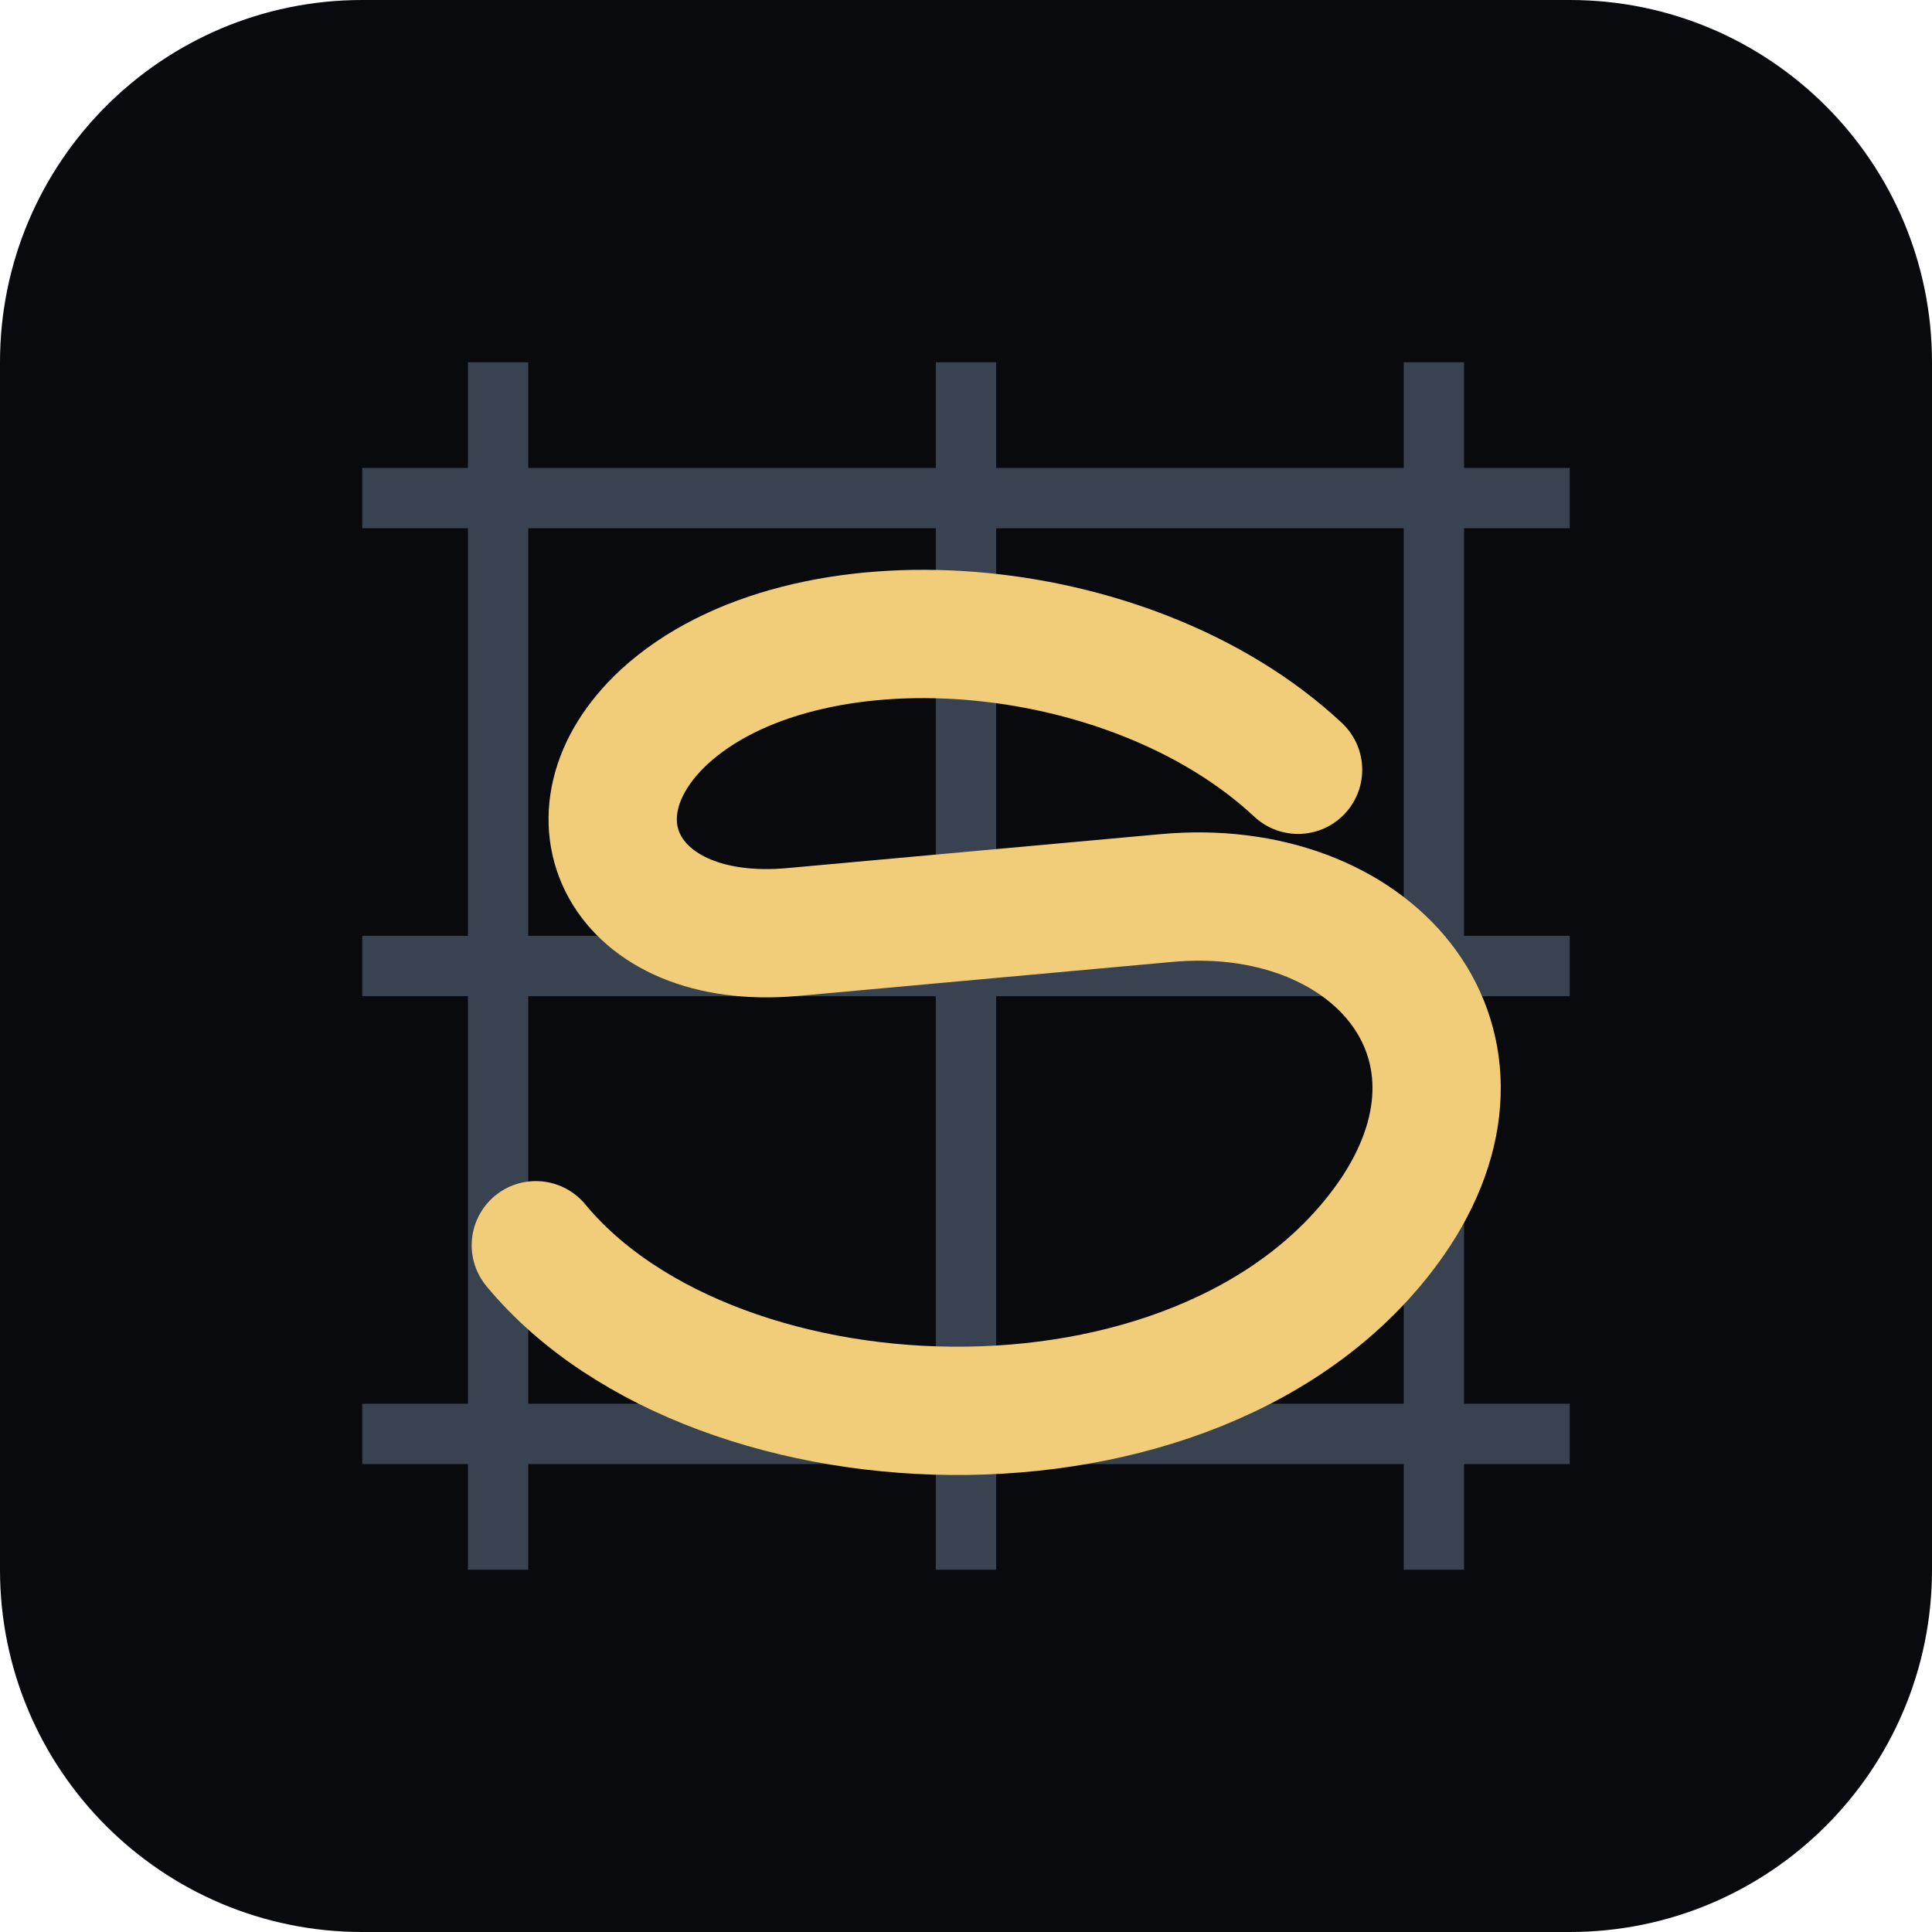
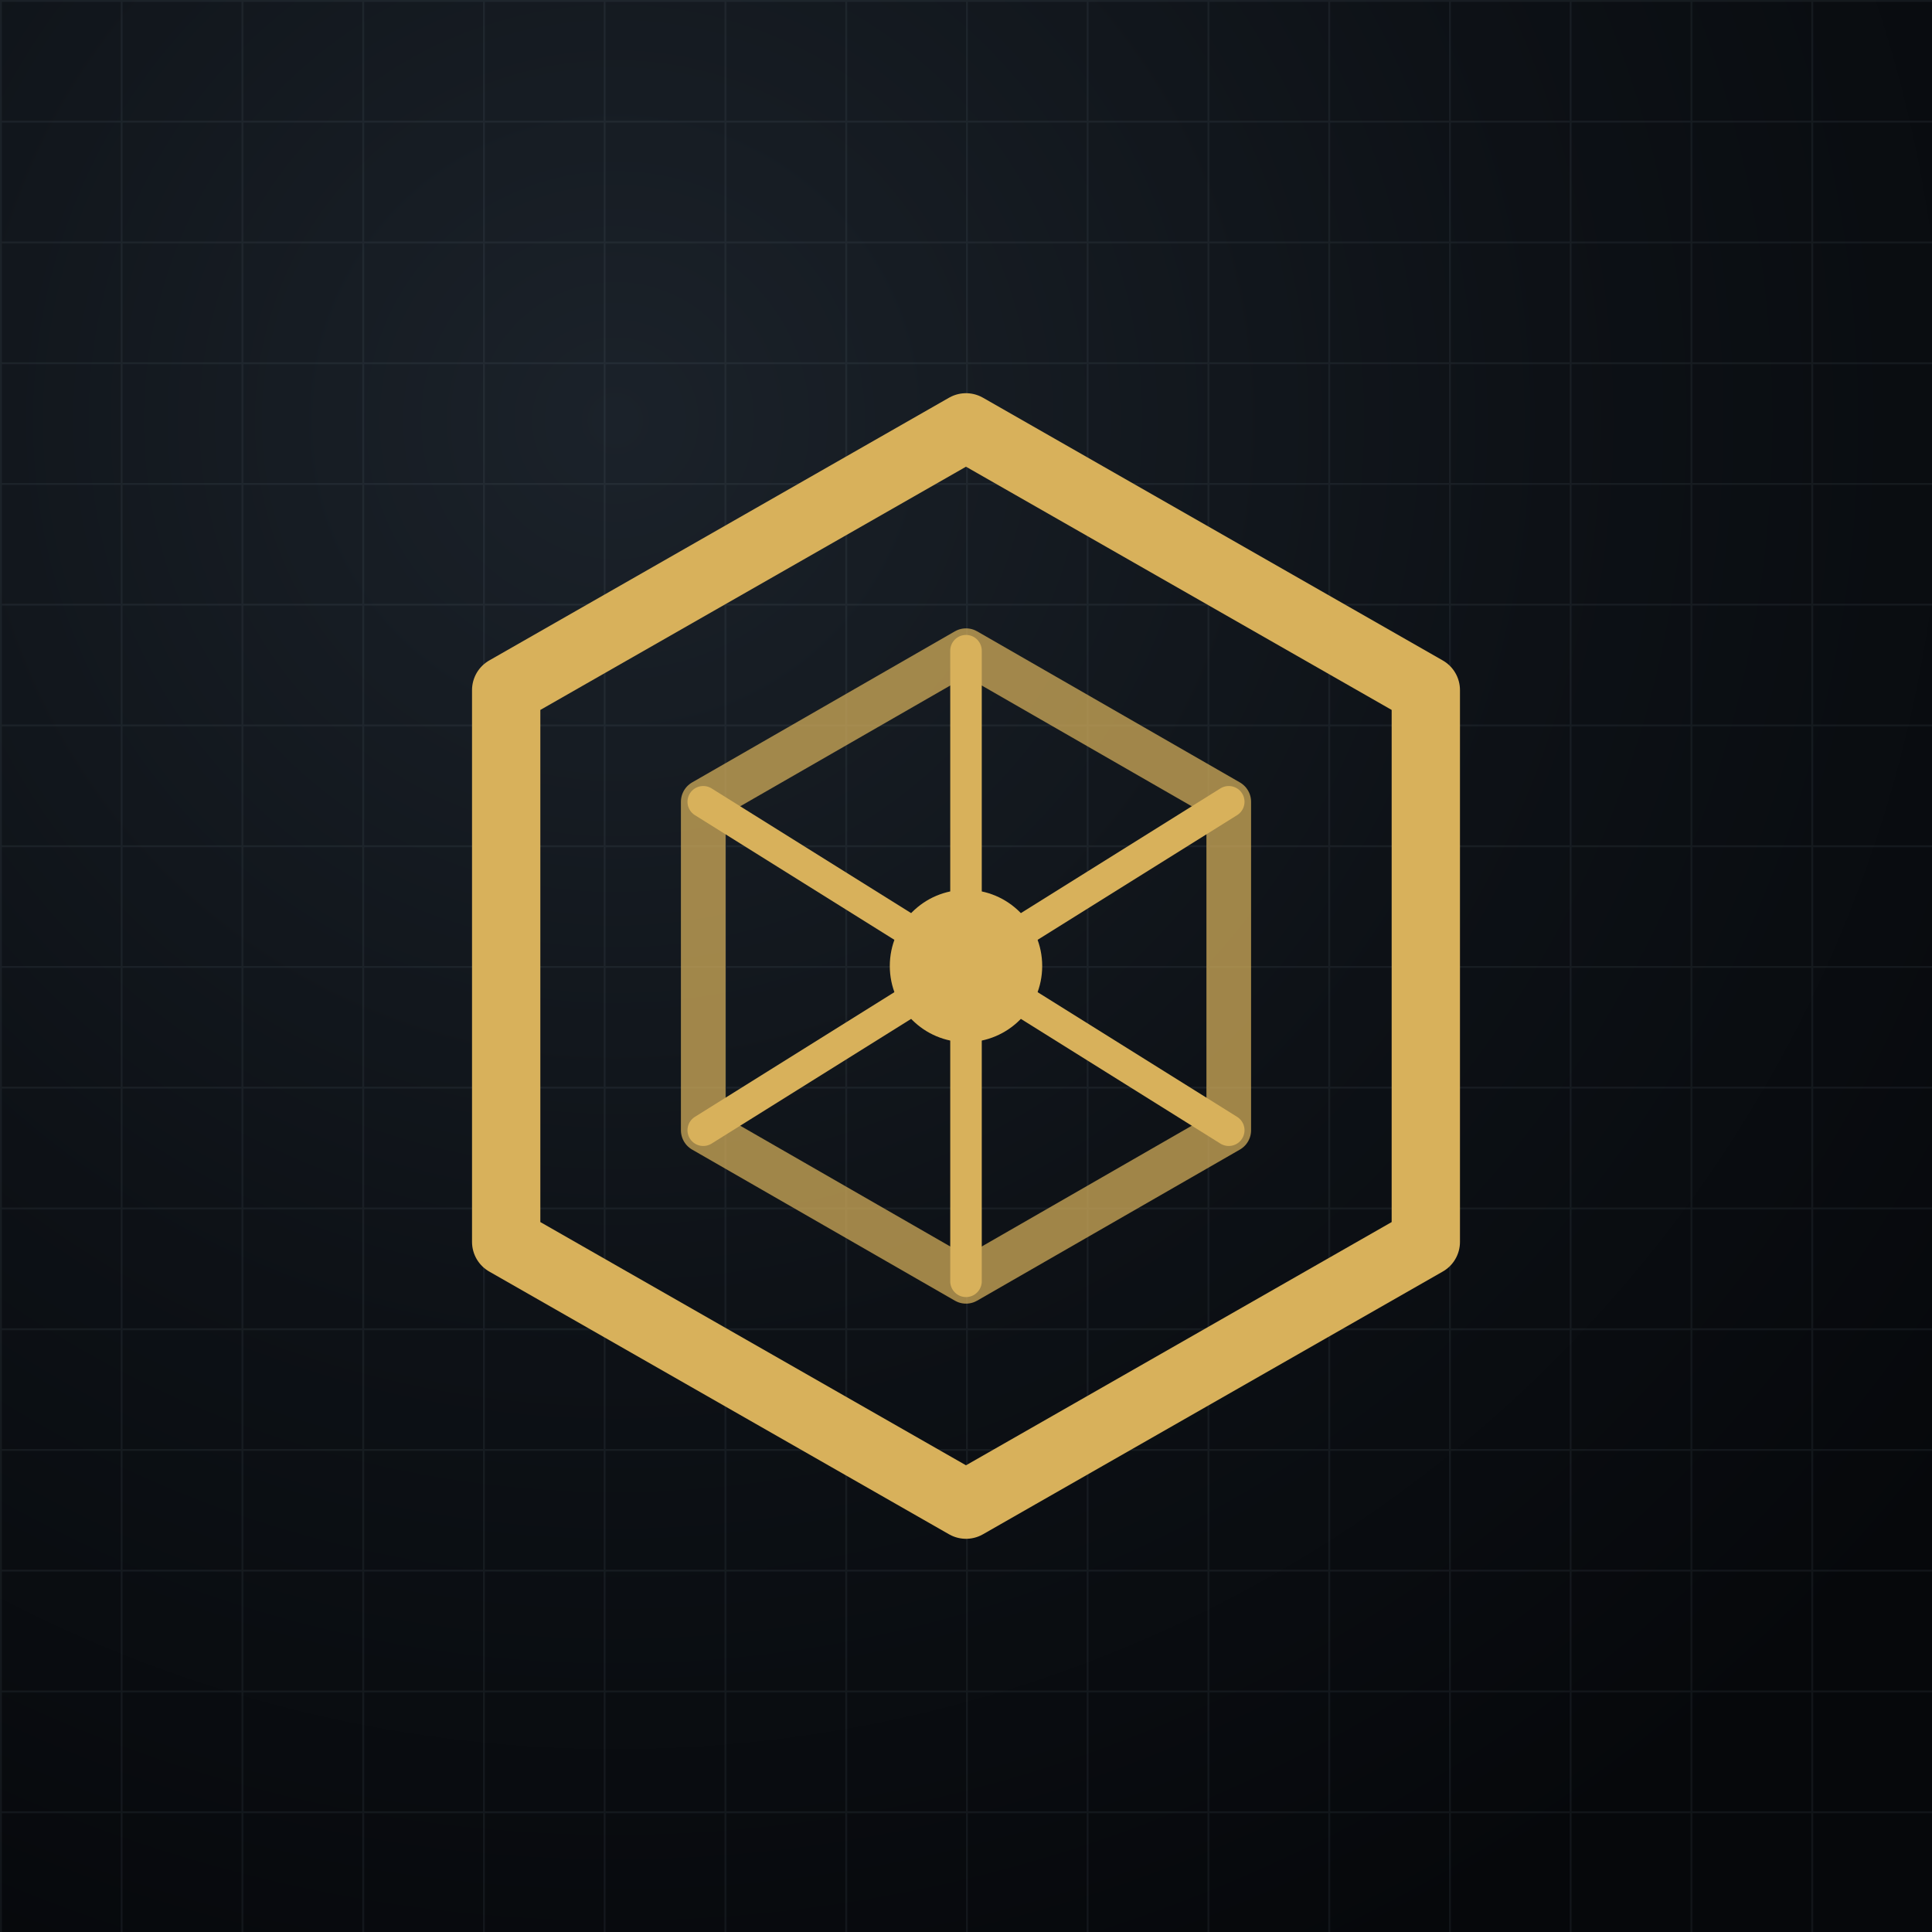
- <svg xmlns="http://www.w3.org/2000/svg" viewBox="0 0 512 512" role="img" aria-label="SHADOWGRID monogram">
-   <rect width="512" height="512" rx="96" fill="#080a0d" />
-   <path d="M96 132h320M96 256h320M96 380h320M132 96v320M256 96v320M380 96v320" stroke="#384250" stroke-width="16" />
-   <path d="M142 330c48 58 181 62 228-9 30-46-7-88-61-83l-99 9c-45 4-62-31-34-57 37-34 123-28 168 14" fill="none" stroke="#f1cd79" stroke-width="34" stroke-linecap="round" />
+ <svg xmlns="http://www.w3.org/2000/svg" width="1536" height="1536" viewBox="0 0 1536 1536" role="img" aria-labelledby="title">
+   <defs>
+     <radialGradient id="brand-bg" cx="32%" cy="22%" r="88%">
+       <stop stop-color="#1b222a" />
+       <stop offset=".55" stop-color="#0d1116" />
+       <stop offset="1" stop-color="#06080b" />
+     </radialGradient>
+     <pattern id="brand-grid" width="96" height="96" patternUnits="userSpaceOnUse">
+       <path d="M96 0H0V96" fill="none" stroke="#8fa0aa" stroke-opacity=".09" stroke-width="3" />
+     </pattern>
+   </defs>
+   <rect width="1536" height="1536" fill="url(#brand-bg)" />
+   <rect width="1536" height="1536" fill="url(#brand-grid)" />
+   <g transform="translate(245.76 245.76) scale(1.04448)">
+     <path d="M500 90 850 290v420L500 910 150 710V290Z" fill="none" stroke="#d8b15b" stroke-width="52" stroke-linejoin="round" />
+     <path d="M500 260 700 375v250L500 740 300 625V375Z" fill="none" stroke="#d8b15b" stroke-width="34" stroke-linejoin="round" opacity=".72" />
+     <path d="M500 260v480M300 375l400 250M700 375 300 625" fill="none" stroke="#d8b15b" stroke-width="24" stroke-linecap="round" />
+     <circle cx="500" cy="500" r="58" fill="#d8b15b" />
+   </g>
</svg>
